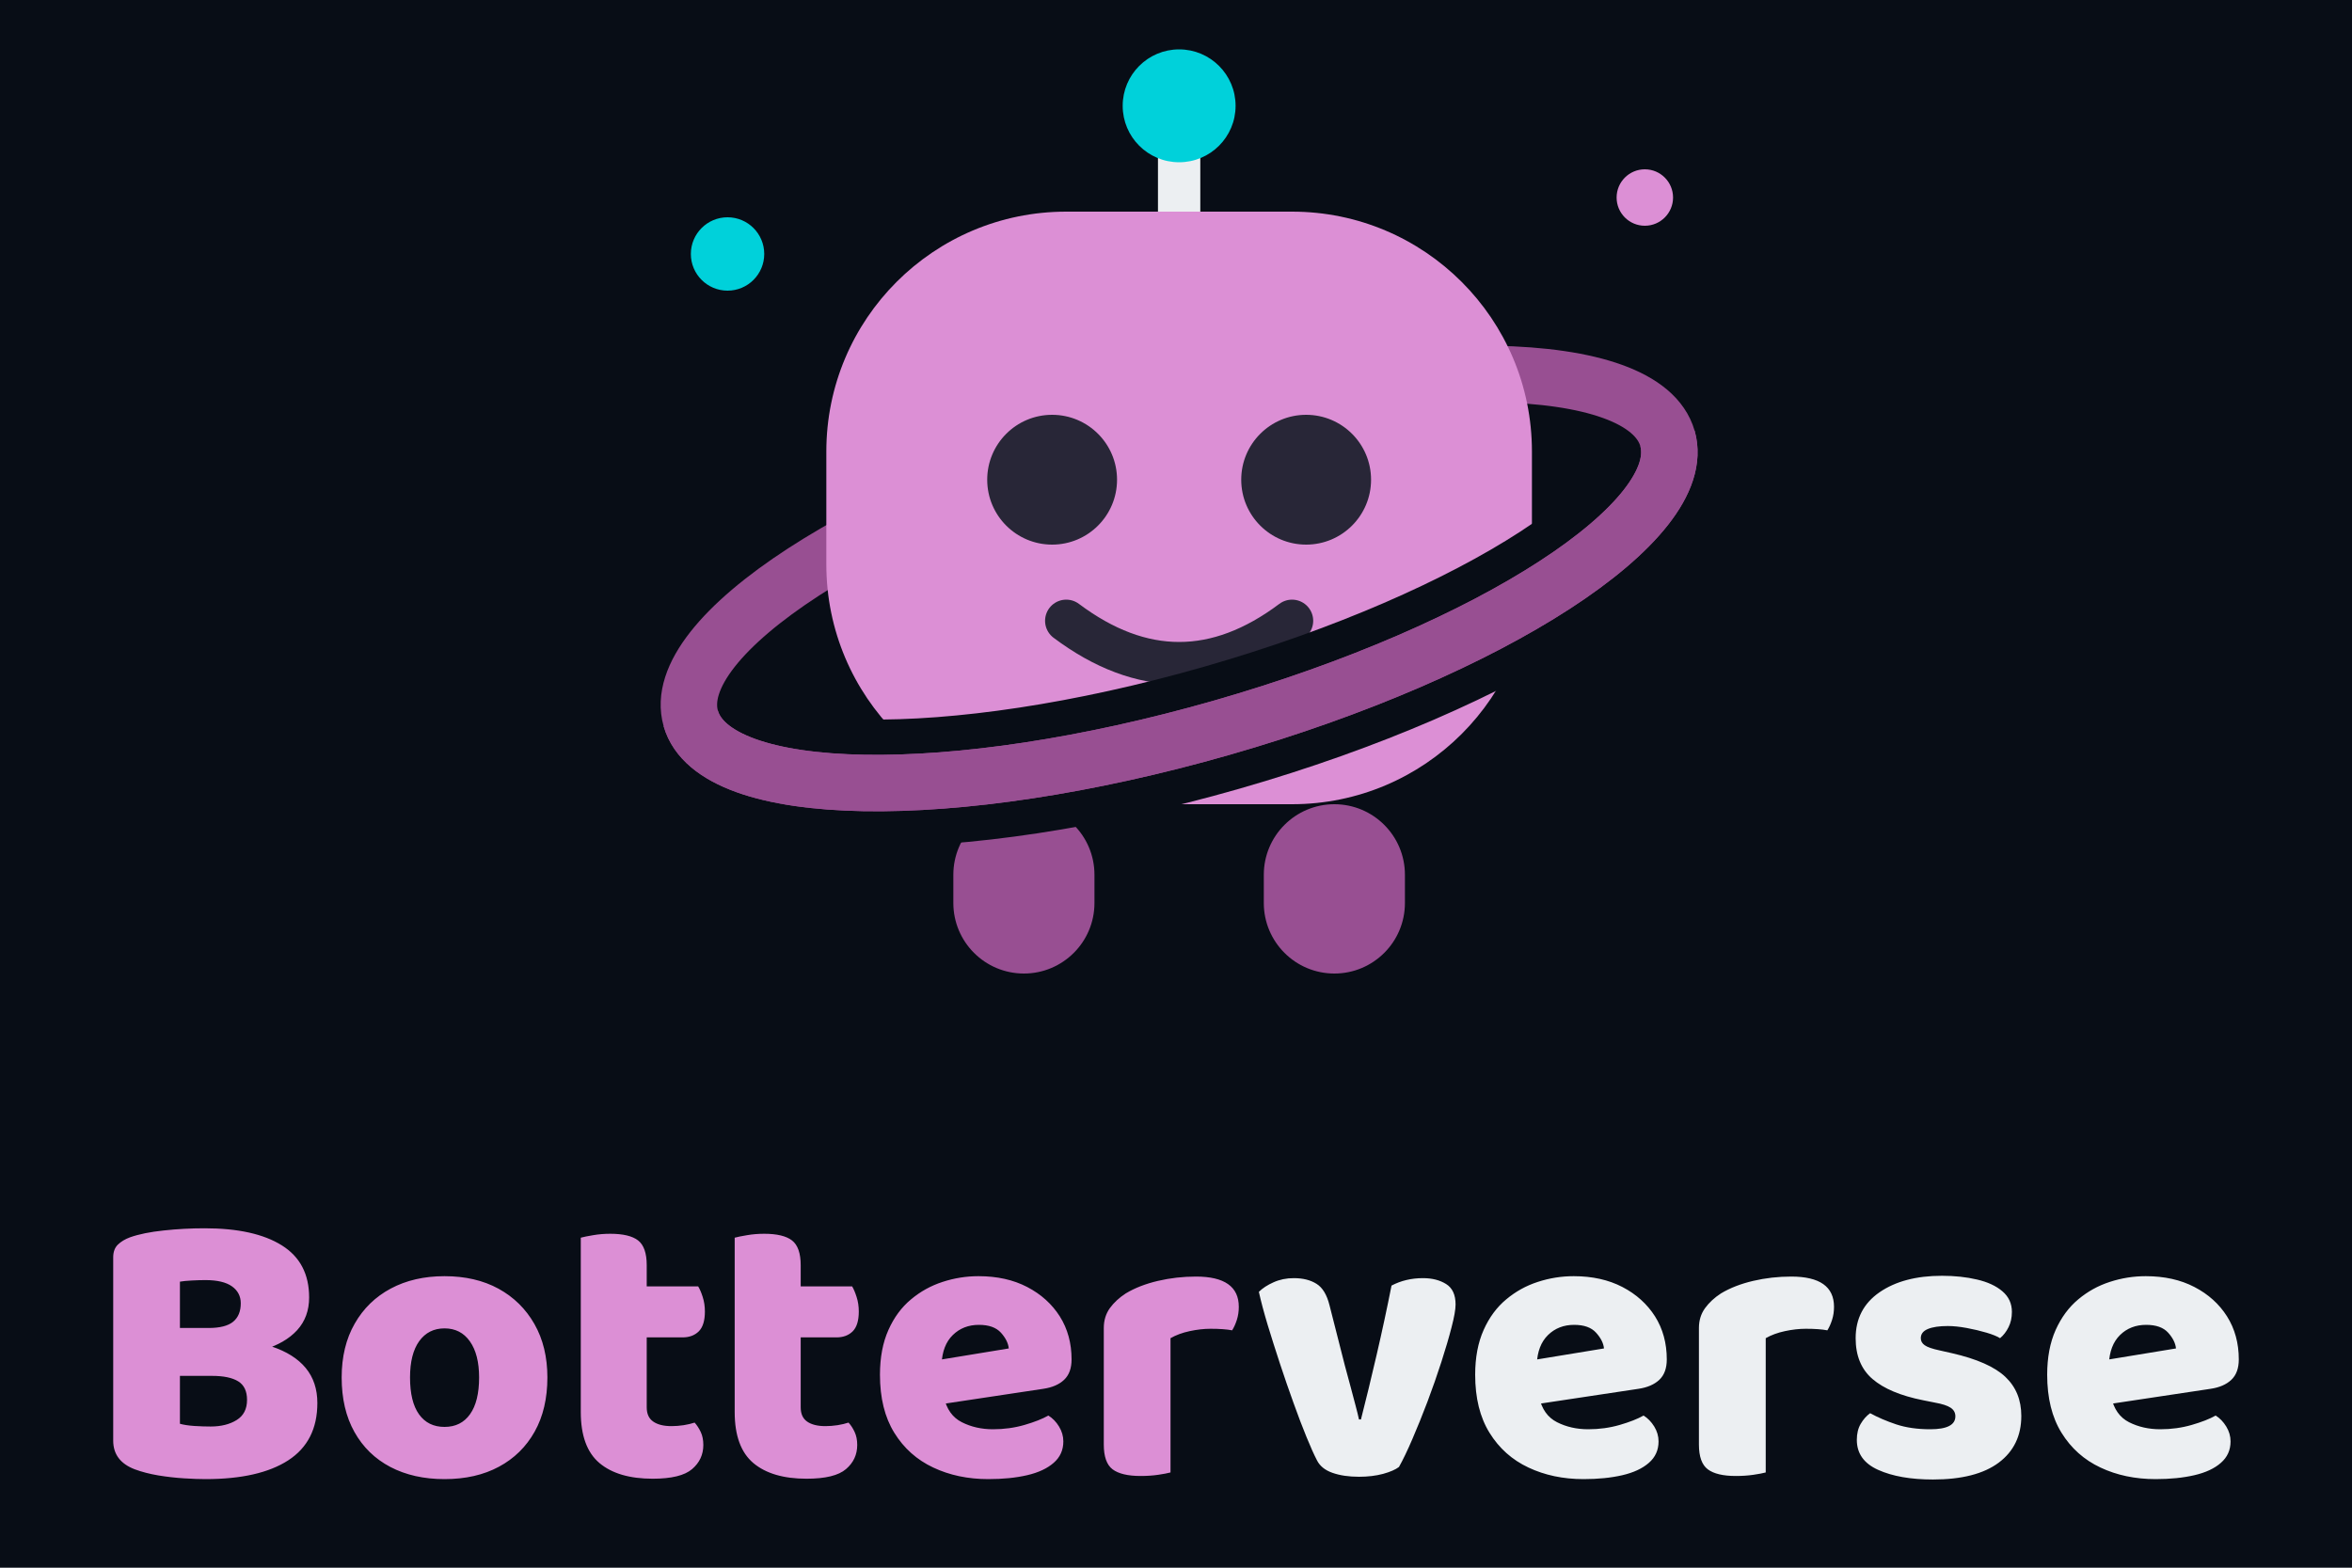
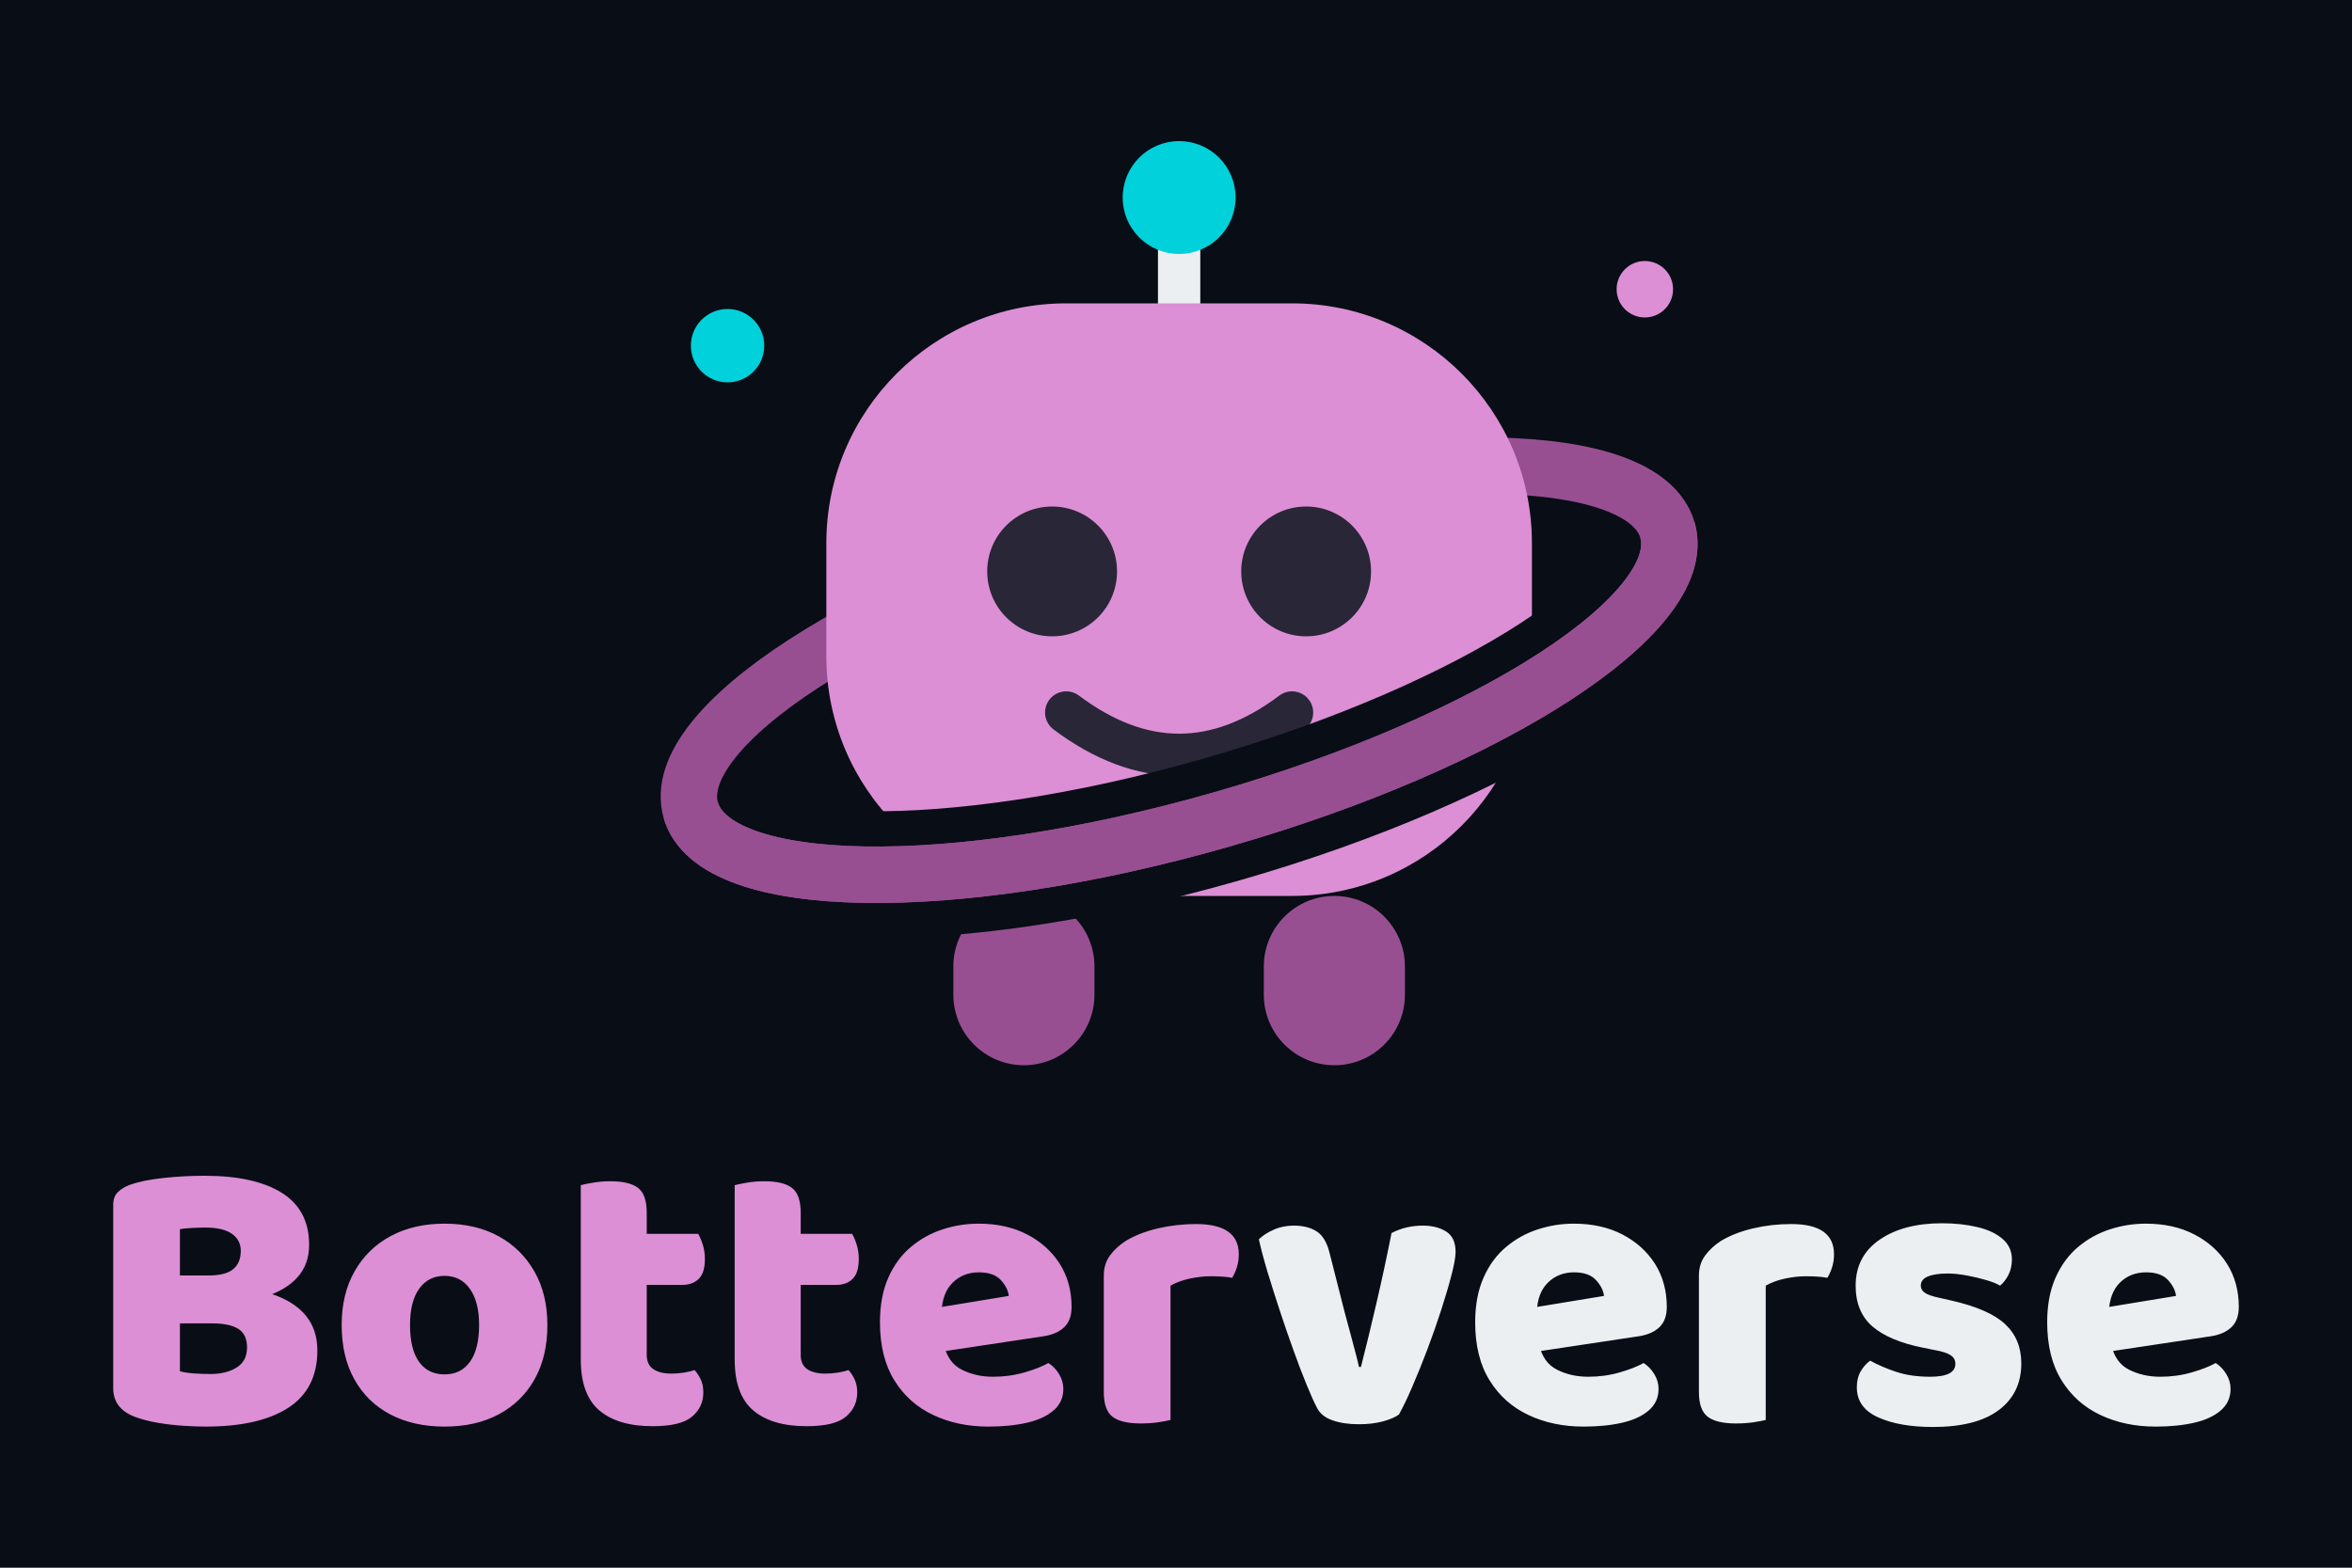
<svg xmlns="http://www.w3.org/2000/svg" viewBox="0 0 300 200" width="300" height="200" role="img" aria-label="Botterverse logo stacked (dark)">
  <rect width="300" height="200" fill="#080d16" />
  <defs>
    <mask id="gapslight" maskUnits="userSpaceOnUse" x="-10" y="-10" width="100" height="100">
      <rect x="-10" y="-10" width="100" height="100" fill="#fff" />
      <g transform="rotate(-16 38 41)">
        <path d="M2 41 A36 11 0 0 0 74 41" fill="none" stroke="#000" stroke-width="9" />
      </g>
    </mask>
  </defs>
-   <g transform="translate(82 0) scale(1.8)">
+   <g transform="translate(82 11.7) scale(1.8)">
    <g transform="rotate(-16 38 41)">
      <ellipse cx="38" cy="41" rx="36" ry="11" fill="none" stroke="#984f92" stroke-width="4" />
    </g>
    <g mask="url(#gapslight)">
      <g transform="translate(8 3)">
        <line x1="30" y1="12" x2="30" y2="5" stroke="#eceff2" stroke-width="3" stroke-linecap="round" />
        <circle cx="30" cy="4.5" r="4" fill="#00d1da" />
        <rect x="14" y="54" width="10" height="12" rx="5" fill="#984f92" />
        <rect x="36" y="54" width="10" height="12" rx="5" fill="#984f92" />
        <rect x="5" y="12" width="50" height="42" rx="17" fill="#dc8fd5" />
        <circle cx="21" cy="31" r="4.6" fill="#282637" />
        <circle cx="39" cy="31" r="4.6" fill="#282637" />
        <path d="M22 41 Q30 47 38 41" stroke="#282637" stroke-width="3" fill="none" stroke-linecap="round" />
      </g>
    </g>
    <g transform="rotate(-16 38 41)">
      <path d="M2 41 A36 11 0 0 0 74 41" fill="none" stroke="#984f92" stroke-width="4" />
    </g>
    <circle cx="6" cy="18" r="2.6" fill="#00d1da" />
    <circle cx="71" cy="14" r="2" fill="#dc8fd5" />
  </g>
  <g>
-     <path fill="#dc8fd5" d="M30.16 169.42V175.53H19.85V169.42ZM27.06 175.53 27.31 170.82Q31.72 170.82 34.62 171.77Q37.52 172.73 39 174.53Q40.48 176.33 40.48 178.99Q40.48 183.89 36.77 186.3Q33.07 188.7 26.21 188.7Q25.05 188.7 23.45 188.6Q21.85 188.5 20.2 188.23Q18.54 187.95 17.19 187.45Q14.44 186.4 14.44 183.79V160.41Q14.44 159.36 15.04 158.78Q15.64 158.2 16.59 157.85Q18.29 157.25 20.87 156.98Q23.45 156.7 26.11 156.7Q32.47 156.7 35.95 158.88Q39.43 161.06 39.43 165.52Q39.43 168.02 37.9 169.7Q36.37 171.37 33.57 172.2Q30.76 173.03 26.91 173.03L26.61 169.42Q28.76 169.42 29.74 168.62Q30.71 167.82 30.71 166.27Q30.71 164.91 29.59 164.11Q28.46 163.31 26.21 163.31Q25.46 163.31 24.48 163.36Q23.5 163.41 22.95 163.51V181.64Q23.65 181.84 24.78 181.92Q25.91 181.99 26.86 181.99Q28.86 181.99 30.19 181.16Q31.51 180.34 31.51 178.59Q31.51 176.93 30.39 176.23Q29.26 175.53 27.06 175.53Z M69.82 175.73Q69.82 179.74 68.2 182.64Q66.57 185.55 63.64 187.12Q60.71 188.7 56.7 188.7Q52.75 188.7 49.79 187.15Q46.84 185.6 45.21 182.69Q43.58 179.79 43.58 175.73Q43.58 171.77 45.24 168.87Q46.89 165.97 49.84 164.39Q52.8 162.81 56.7 162.81Q60.66 162.81 63.59 164.41Q66.52 166.02 68.17 168.92Q69.82 171.82 69.82 175.73ZM56.7 169.47Q54.65 169.47 53.47 171.1Q52.3 172.73 52.3 175.73Q52.3 178.84 53.45 180.44Q54.6 182.04 56.7 182.04Q58.81 182.04 59.96 180.41Q61.11 178.79 61.11 175.73Q61.11 172.78 59.93 171.12Q58.76 169.47 56.7 169.47Z M74.08 174.68H82.49V179.54Q82.49 180.79 83.32 181.36Q84.15 181.94 85.65 181.94Q86.4 181.94 87.2 181.82Q88 181.69 88.6 181.49Q89.05 181.99 89.38 182.69Q89.71 183.39 89.71 184.34Q89.71 186.2 88.28 187.42Q86.85 188.65 83.25 188.65Q78.84 188.65 76.46 186.65Q74.08 184.64 74.08 180.14ZM79.59 170.62V164.11H89.05Q89.36 164.61 89.63 165.46Q89.91 166.32 89.91 167.32Q89.91 169.07 89.13 169.85Q88.35 170.62 87.05 170.62ZM82.49 175.88H74.08V157.9Q74.63 157.75 75.66 157.58Q76.69 157.4 77.84 157.4Q80.29 157.4 81.39 158.25Q82.49 159.11 82.49 161.41Z M93.71 174.68H102.13V179.54Q102.13 180.79 102.95 181.36Q103.78 181.94 105.28 181.94Q106.03 181.94 106.83 181.82Q107.63 181.69 108.23 181.49Q108.69 181.99 109.01 182.69Q109.34 183.39 109.34 184.34Q109.34 186.2 107.91 187.42Q106.48 188.65 102.88 188.65Q98.47 188.65 96.09 186.65Q93.71 184.64 93.71 180.14ZM99.22 170.62V164.11H108.69Q108.99 164.61 109.26 165.46Q109.54 166.32 109.54 167.32Q109.54 169.07 108.76 169.85Q107.98 170.62 106.68 170.62ZM102.13 175.88H93.71V157.9Q94.26 157.75 95.29 157.58Q96.32 157.4 97.47 157.4Q99.92 157.4 101.02 158.25Q102.13 159.11 102.13 161.41Z M117.4 179.54 117.1 173.93 128.67 172.03Q128.57 171.02 127.67 170.02Q126.76 169.02 124.86 169.02Q122.86 169.02 121.53 170.32Q120.2 171.62 120.1 174.03L120.4 178.23Q120.9 180.54 122.68 181.44Q124.46 182.34 126.66 182.34Q128.77 182.34 130.67 181.79Q132.57 181.24 133.72 180.59Q134.53 181.09 135.08 181.99Q135.63 182.89 135.63 183.89Q135.63 185.55 134.4 186.62Q133.17 187.7 131.02 188.2Q128.87 188.7 126.06 188.7Q122.16 188.7 119.03 187.22Q115.9 185.75 114.07 182.79Q112.24 179.84 112.24 175.38Q112.24 172.08 113.32 169.67Q114.39 167.27 116.2 165.77Q118 164.26 120.23 163.54Q122.46 162.81 124.81 162.81Q128.37 162.81 131.02 164.19Q133.67 165.57 135.18 167.94Q136.68 170.32 136.68 173.43Q136.68 175.13 135.73 176.03Q134.78 176.93 133.07 177.18Z M149.3 170.72V176.43H140.79V169.42Q140.79 167.97 141.56 166.89Q142.34 165.82 143.59 165.01Q145.34 163.96 147.7 163.41Q150.05 162.86 152.55 162.86Q158.01 162.86 158.01 166.72Q158.01 167.62 157.76 168.39Q157.51 169.17 157.16 169.72Q156.66 169.62 155.96 169.57Q155.26 169.52 154.41 169.52Q153.15 169.52 151.75 169.82Q150.35 170.12 149.3 170.72ZM140.79 174.68H149.3V187.85Q148.75 188 147.72 188.15Q146.69 188.3 145.49 188.3Q143.04 188.3 141.91 187.45Q140.79 186.6 140.79 184.29Z" />
-     <path fill="#eceff2" d="M181.5 163.06Q183.25 163.06 184.45 163.81Q185.66 164.56 185.66 166.42Q185.66 167.37 185.15 169.32Q184.65 171.27 183.85 173.75Q183.05 176.23 182.08 178.81Q181.1 181.39 180.15 183.59Q179.2 185.8 178.44 187.15Q177.79 187.65 176.42 188.03Q175.04 188.4 173.34 188.4Q171.38 188.4 169.96 187.9Q168.53 187.4 167.98 186.3Q167.43 185.25 166.65 183.34Q165.87 181.44 165 179.01Q164.12 176.58 163.27 174Q162.42 171.42 161.69 169.02Q160.97 166.62 160.57 164.81Q161.27 164.11 162.44 163.59Q163.62 163.06 165.02 163.06Q166.78 163.06 167.93 163.79Q169.08 164.51 169.58 166.52L171.53 174.18Q171.93 175.63 172.28 176.96Q172.64 178.28 172.91 179.34Q173.19 180.39 173.34 181.09H173.59Q174.54 177.38 175.59 172.85Q176.64 168.32 177.49 164.01Q179.3 163.06 181.5 163.06Z M193.32 179.54 193.02 173.93 204.59 172.03Q204.49 171.02 203.58 170.02Q202.68 169.02 200.78 169.02Q198.78 169.02 197.45 170.32Q196.12 171.62 196.02 174.03L196.32 178.23Q196.82 180.54 198.6 181.44Q200.38 182.34 202.58 182.34Q204.69 182.34 206.59 181.79Q208.49 181.24 209.64 180.59Q210.44 181.09 211 181.99Q211.55 182.89 211.55 183.89Q211.55 185.55 210.32 186.62Q209.09 187.7 206.94 188.2Q204.79 188.7 201.98 188.7Q198.08 188.7 194.95 187.22Q191.82 185.75 189.99 182.79Q188.16 179.84 188.16 175.38Q188.16 172.08 189.24 169.67Q190.31 167.27 192.12 165.77Q193.92 164.26 196.15 163.54Q198.38 162.81 200.73 162.81Q204.28 162.81 206.94 164.19Q209.59 165.57 211.1 167.94Q212.6 170.32 212.6 173.43Q212.6 175.13 211.65 176.03Q210.69 176.93 208.99 177.18Z M225.22 170.72V176.43H216.7V169.42Q216.7 167.97 217.48 166.89Q218.26 165.82 219.51 165.01Q221.26 163.96 223.62 163.41Q225.97 162.86 228.47 162.86Q233.93 162.86 233.93 166.72Q233.93 167.62 233.68 168.39Q233.43 169.17 233.08 169.72Q232.58 169.62 231.88 169.57Q231.18 169.52 230.33 169.52Q229.07 169.52 227.67 169.82Q226.27 170.12 225.22 170.72ZM216.7 174.68H225.22V187.85Q224.67 188 223.64 188.15Q222.61 188.3 221.41 188.3Q218.96 188.3 217.83 187.45Q216.7 186.6 216.7 184.29Z M257.82 180.64Q257.82 184.44 254.94 186.6Q252.06 188.75 246.55 188.75Q242.29 188.75 239.56 187.52Q236.84 186.3 236.84 183.69Q236.84 182.49 237.34 181.64Q237.84 180.79 238.54 180.29Q239.99 181.09 241.87 181.72Q243.75 182.34 246.2 182.34Q249.41 182.34 249.41 180.69Q249.41 179.99 248.8 179.59Q248.2 179.19 246.8 178.94L245.3 178.64Q240.99 177.78 238.84 175.93Q236.69 174.08 236.69 170.72Q236.69 166.97 239.74 164.86Q242.79 162.76 247.7 162.76Q250.16 162.76 252.18 163.24Q254.21 163.71 255.41 164.74Q256.62 165.77 256.62 167.37Q256.62 168.47 256.19 169.32Q255.77 170.17 255.11 170.72Q254.56 170.37 253.39 170.02Q252.21 169.67 250.86 169.42Q249.51 169.17 248.45 169.17Q246.8 169.17 245.9 169.55Q245 169.92 245 170.72Q245 171.27 245.5 171.62Q246 171.98 247.4 172.28L248.95 172.63Q253.76 173.73 255.79 175.66Q257.82 177.58 257.82 180.64Z M266.28 179.54 265.98 173.93 277.55 172.03Q277.45 171.02 276.55 170.02Q275.65 169.02 273.74 169.02Q271.74 169.02 270.41 170.32Q269.09 171.62 268.99 174.03L269.29 178.23Q269.79 180.54 271.56 181.44Q273.34 182.34 275.55 182.34Q277.65 182.34 279.55 181.79Q281.46 181.24 282.61 180.59Q283.41 181.09 283.96 181.99Q284.51 182.89 284.51 183.89Q284.51 185.55 283.28 186.62Q282.06 187.7 279.9 188.2Q277.75 188.7 274.95 188.7Q271.04 188.7 267.91 187.22Q264.78 185.75 262.95 182.79Q261.12 179.84 261.12 175.38Q261.12 172.08 262.2 169.67Q263.28 167.27 265.08 165.77Q266.88 164.26 269.11 163.54Q271.34 162.81 273.69 162.81Q277.25 162.81 279.9 164.19Q282.56 165.57 284.06 167.94Q285.56 170.32 285.56 173.43Q285.56 175.13 284.61 176.03Q283.66 176.93 281.96 177.18Z" />
+     <path fill="#dc8fd5" d="M30.16 162.72V168.83H19.85V162.72ZM27.06 168.83 27.31 164.12Q31.72 164.12 34.62 165.07Q37.52 166.03 39 167.83Q40.48 169.63 40.48 172.29Q40.48 177.19 36.77 179.6Q33.07 182 26.21 182Q25.05 182 23.45 181.9Q21.85 181.8 20.2 181.53Q18.54 181.25 17.19 180.75Q14.44 179.7 14.44 177.09V153.71Q14.44 152.66 15.04 152.08Q15.64 151.5 16.59 151.15Q18.29 150.55 20.87 150.28Q23.45 150 26.11 150Q32.47 150 35.95 152.18Q39.43 154.36 39.43 158.82Q39.43 161.32 37.9 163Q36.37 164.67 33.57 165.5Q30.76 166.33 26.91 166.33L26.61 162.72Q28.76 162.72 29.74 161.92Q30.71 161.12 30.71 159.57Q30.71 158.21 29.59 157.41Q28.46 156.61 26.21 156.61Q25.46 156.61 24.48 156.66Q23.5 156.71 22.95 156.81V174.94Q23.65 175.14 24.78 175.22Q25.91 175.29 26.86 175.29Q28.86 175.29 30.19 174.46Q31.51 173.64 31.51 171.89Q31.51 170.23 30.39 169.53Q29.26 168.83 27.06 168.83Z M69.82 169.03Q69.82 173.04 68.2 175.94Q66.57 178.85 63.64 180.42Q60.71 182 56.7 182Q52.75 182 49.79 180.45Q46.84 178.9 45.21 175.99Q43.58 173.09 43.58 169.03Q43.58 165.07 45.24 162.17Q46.89 159.27 49.84 157.69Q52.8 156.11 56.7 156.11Q60.66 156.11 63.59 157.71Q66.52 159.32 68.17 162.22Q69.82 165.12 69.82 169.03ZM56.7 162.77Q54.65 162.77 53.47 164.4Q52.3 166.03 52.3 169.03Q52.3 172.14 53.45 173.74Q54.6 175.34 56.7 175.34Q58.81 175.34 59.96 173.71Q61.11 172.09 61.11 169.03Q61.11 166.08 59.93 164.42Q58.76 162.77 56.7 162.77Z M74.08 167.98H82.49V172.84Q82.49 174.09 83.32 174.66Q84.15 175.24 85.65 175.24Q86.4 175.24 87.2 175.12Q88 174.99 88.6 174.79Q89.05 175.29 89.38 175.99Q89.71 176.69 89.71 177.64Q89.71 179.5 88.28 180.72Q86.85 181.95 83.25 181.95Q78.84 181.95 76.46 179.95Q74.08 177.94 74.08 173.44ZM79.59 163.92V157.41H89.05Q89.36 157.91 89.63 158.76Q89.91 159.62 89.91 160.62Q89.91 162.37 89.13 163.15Q88.35 163.92 87.05 163.92ZM82.49 169.18H74.08V151.2Q74.63 151.05 75.66 150.88Q76.69 150.7 77.84 150.7Q80.29 150.7 81.39 151.55Q82.49 152.41 82.49 154.71Z M93.71 167.98H102.13V172.84Q102.13 174.09 102.95 174.66Q103.78 175.24 105.28 175.24Q106.03 175.24 106.83 175.12Q107.63 174.99 108.23 174.79Q108.69 175.29 109.01 175.99Q109.34 176.69 109.34 177.64Q109.34 179.5 107.91 180.72Q106.48 181.95 102.88 181.95Q98.47 181.95 96.09 179.95Q93.71 177.94 93.71 173.44ZM99.22 163.92V157.41H108.69Q108.99 157.91 109.26 158.76Q109.54 159.62 109.54 160.62Q109.54 162.37 108.76 163.15Q107.98 163.92 106.68 163.92ZM102.13 169.18H93.71V151.2Q94.26 151.05 95.29 150.88Q96.32 150.7 97.47 150.7Q99.92 150.7 101.02 151.55Q102.13 152.41 102.13 154.71Z M117.4 172.84 117.1 167.23 128.67 165.33Q128.57 164.32 127.67 163.32Q126.76 162.32 124.86 162.32Q122.86 162.32 121.53 163.62Q120.2 164.92 120.1 167.33L120.4 171.53Q120.9 173.84 122.68 174.74Q124.46 175.64 126.66 175.64Q128.77 175.64 130.67 175.09Q132.57 174.54 133.72 173.89Q134.53 174.39 135.08 175.29Q135.63 176.19 135.63 177.19Q135.63 178.85 134.4 179.92Q133.17 181 131.02 181.5Q128.87 182 126.06 182Q122.16 182 119.03 180.52Q115.9 179.05 114.07 176.09Q112.24 173.14 112.24 168.68Q112.24 165.38 113.32 162.97Q114.39 160.57 116.2 159.07Q118 157.56 120.23 156.84Q122.46 156.11 124.81 156.11Q128.37 156.11 131.02 157.49Q133.67 158.87 135.18 161.24Q136.68 163.62 136.68 166.73Q136.68 168.43 135.73 169.33Q134.78 170.23 133.07 170.48Z M149.3 164.02V169.73H140.79V162.72Q140.79 161.27 141.56 160.19Q142.34 159.12 143.59 158.31Q145.34 157.26 147.7 156.71Q150.05 156.16 152.55 156.16Q158.01 156.16 158.01 160.02Q158.01 160.92 157.76 161.69Q157.51 162.47 157.16 163.02Q156.66 162.92 155.96 162.87Q155.26 162.82 154.41 162.82Q153.15 162.82 151.75 163.12Q150.35 163.42 149.3 164.02ZM140.79 167.98H149.3V181.15Q148.75 181.3 147.72 181.45Q146.69 181.6 145.49 181.6Q143.04 181.6 141.91 180.75Q140.79 179.9 140.79 177.59Z" />
+     <path fill="#eceff2" d="M181.5 156.36Q183.25 156.36 184.45 157.11Q185.66 157.86 185.66 159.72Q185.66 160.67 185.15 162.62Q184.65 164.57 183.85 167.05Q183.05 169.53 182.08 172.11Q181.1 174.69 180.15 176.89Q179.2 179.1 178.44 180.45Q177.79 180.95 176.42 181.33Q175.04 181.7 173.34 181.7Q171.38 181.7 169.96 181.2Q168.53 180.7 167.98 179.6Q167.43 178.55 166.65 176.64Q165.87 174.74 165 172.31Q164.12 169.88 163.27 167.3Q162.42 164.72 161.69 162.32Q160.97 159.92 160.57 158.11Q161.27 157.41 162.44 156.89Q163.62 156.36 165.02 156.36Q166.78 156.36 167.93 157.09Q169.08 157.81 169.58 159.82L171.53 167.48Q171.93 168.93 172.28 170.26Q172.64 171.58 172.91 172.64Q173.19 173.69 173.34 174.39H173.59Q174.54 170.68 175.59 166.15Q176.64 161.62 177.49 157.31Q179.3 156.36 181.5 156.36Z M193.32 172.84 193.02 167.23 204.59 165.33Q204.49 164.32 203.58 163.32Q202.68 162.32 200.78 162.32Q198.78 162.32 197.45 163.62Q196.12 164.92 196.02 167.33L196.32 171.53Q196.82 173.84 198.6 174.74Q200.38 175.64 202.58 175.64Q204.69 175.64 206.59 175.09Q208.49 174.54 209.64 173.89Q210.44 174.39 211 175.29Q211.55 176.19 211.55 177.19Q211.55 178.85 210.32 179.92Q209.09 181 206.94 181.5Q204.79 182 201.98 182Q198.08 182 194.95 180.52Q191.82 179.05 189.99 176.09Q188.16 173.14 188.16 168.68Q188.16 165.38 189.24 162.97Q190.31 160.57 192.12 159.07Q193.92 157.56 196.15 156.84Q198.38 156.11 200.73 156.11Q204.28 156.11 206.94 157.49Q209.59 158.87 211.1 161.24Q212.6 163.62 212.6 166.73Q212.6 168.43 211.65 169.33Q210.69 170.23 208.99 170.48Z M225.22 164.02V169.73H216.7V162.72Q216.7 161.27 217.48 160.19Q218.26 159.12 219.51 158.31Q221.26 157.26 223.62 156.71Q225.97 156.16 228.47 156.16Q233.93 156.16 233.93 160.02Q233.93 160.92 233.68 161.69Q233.43 162.47 233.08 163.02Q232.58 162.92 231.88 162.87Q231.18 162.82 230.33 162.82Q229.07 162.82 227.67 163.12Q226.27 163.42 225.22 164.02ZM216.7 167.98H225.22V181.15Q224.67 181.3 223.64 181.45Q222.61 181.6 221.41 181.6Q218.96 181.6 217.83 180.75Q216.7 179.9 216.7 177.59Z M257.82 173.94Q257.82 177.74 254.94 179.9Q252.06 182.05 246.55 182.05Q242.29 182.05 239.56 180.82Q236.84 179.6 236.84 176.99Q236.84 175.79 237.34 174.94Q237.84 174.09 238.54 173.59Q239.99 174.39 241.87 175.02Q243.75 175.64 246.2 175.64Q249.41 175.64 249.41 173.99Q249.41 173.29 248.8 172.89Q248.2 172.49 246.8 172.24L245.3 171.94Q240.99 171.08 238.84 169.23Q236.69 167.38 236.69 164.02Q236.69 160.27 239.74 158.16Q242.79 156.06 247.7 156.06Q250.16 156.06 252.18 156.54Q254.21 157.01 255.41 158.04Q256.62 159.07 256.62 160.67Q256.62 161.77 256.19 162.62Q255.77 163.47 255.11 164.02Q254.56 163.67 253.39 163.32Q252.21 162.97 250.86 162.72Q249.51 162.47 248.45 162.47Q246.8 162.47 245.9 162.85Q245 163.22 245 164.02Q245 164.57 245.5 164.92Q246 165.28 247.4 165.58L248.95 165.93Q253.76 167.03 255.79 168.96Q257.82 170.88 257.82 173.94Z M266.28 172.84 265.98 167.23 277.55 165.33Q277.45 164.32 276.55 163.32Q275.65 162.32 273.74 162.32Q271.74 162.32 270.41 163.62Q269.09 164.92 268.99 167.33L269.29 171.53Q269.79 173.84 271.56 174.74Q273.34 175.64 275.55 175.64Q277.65 175.64 279.55 175.09Q281.46 174.54 282.61 173.89Q283.41 174.39 283.96 175.29Q284.51 176.19 284.51 177.19Q284.51 178.85 283.28 179.92Q282.06 181 279.9 181.5Q277.75 182 274.95 182Q271.04 182 267.91 180.52Q264.78 179.05 262.95 176.09Q261.12 173.14 261.12 168.68Q261.12 165.38 262.2 162.97Q263.28 160.57 265.08 159.07Q266.88 157.56 269.11 156.84Q271.34 156.11 273.69 156.11Q277.25 156.11 279.9 157.49Q282.56 158.87 284.06 161.24Q285.56 163.62 285.56 166.73Q285.56 168.43 284.61 169.33Q283.66 170.23 281.96 170.48Z" />
  </g>
</svg>
